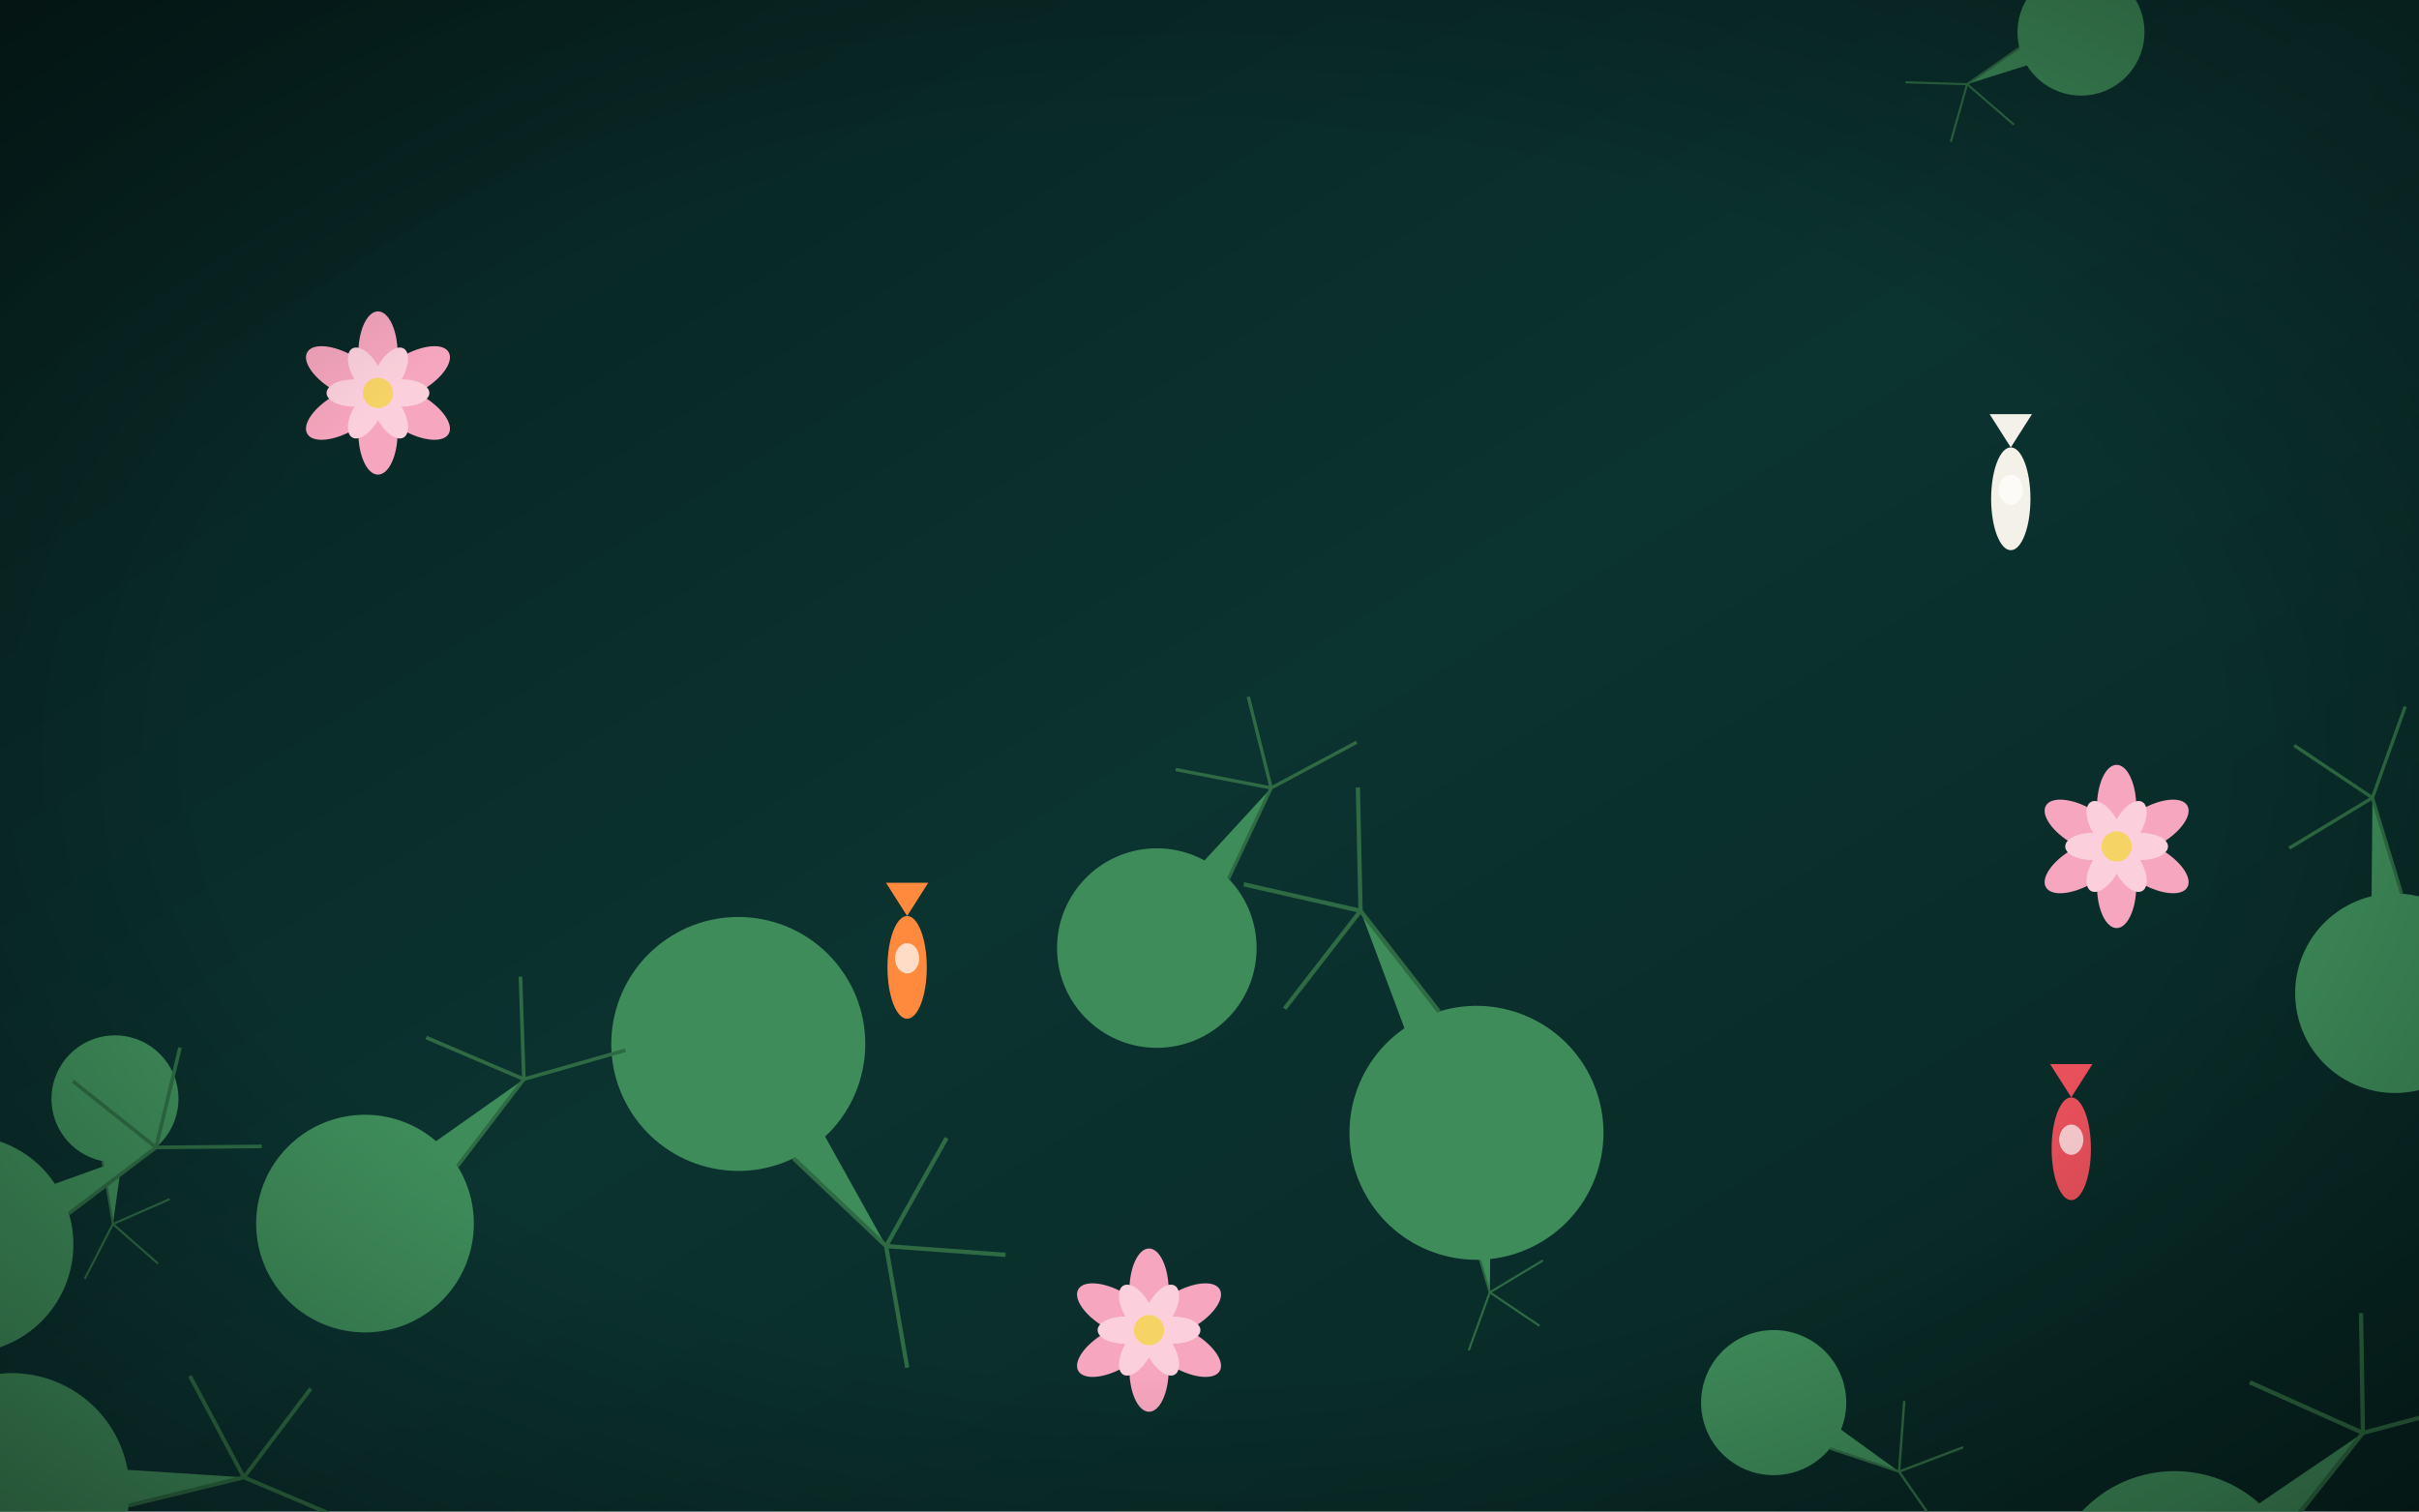
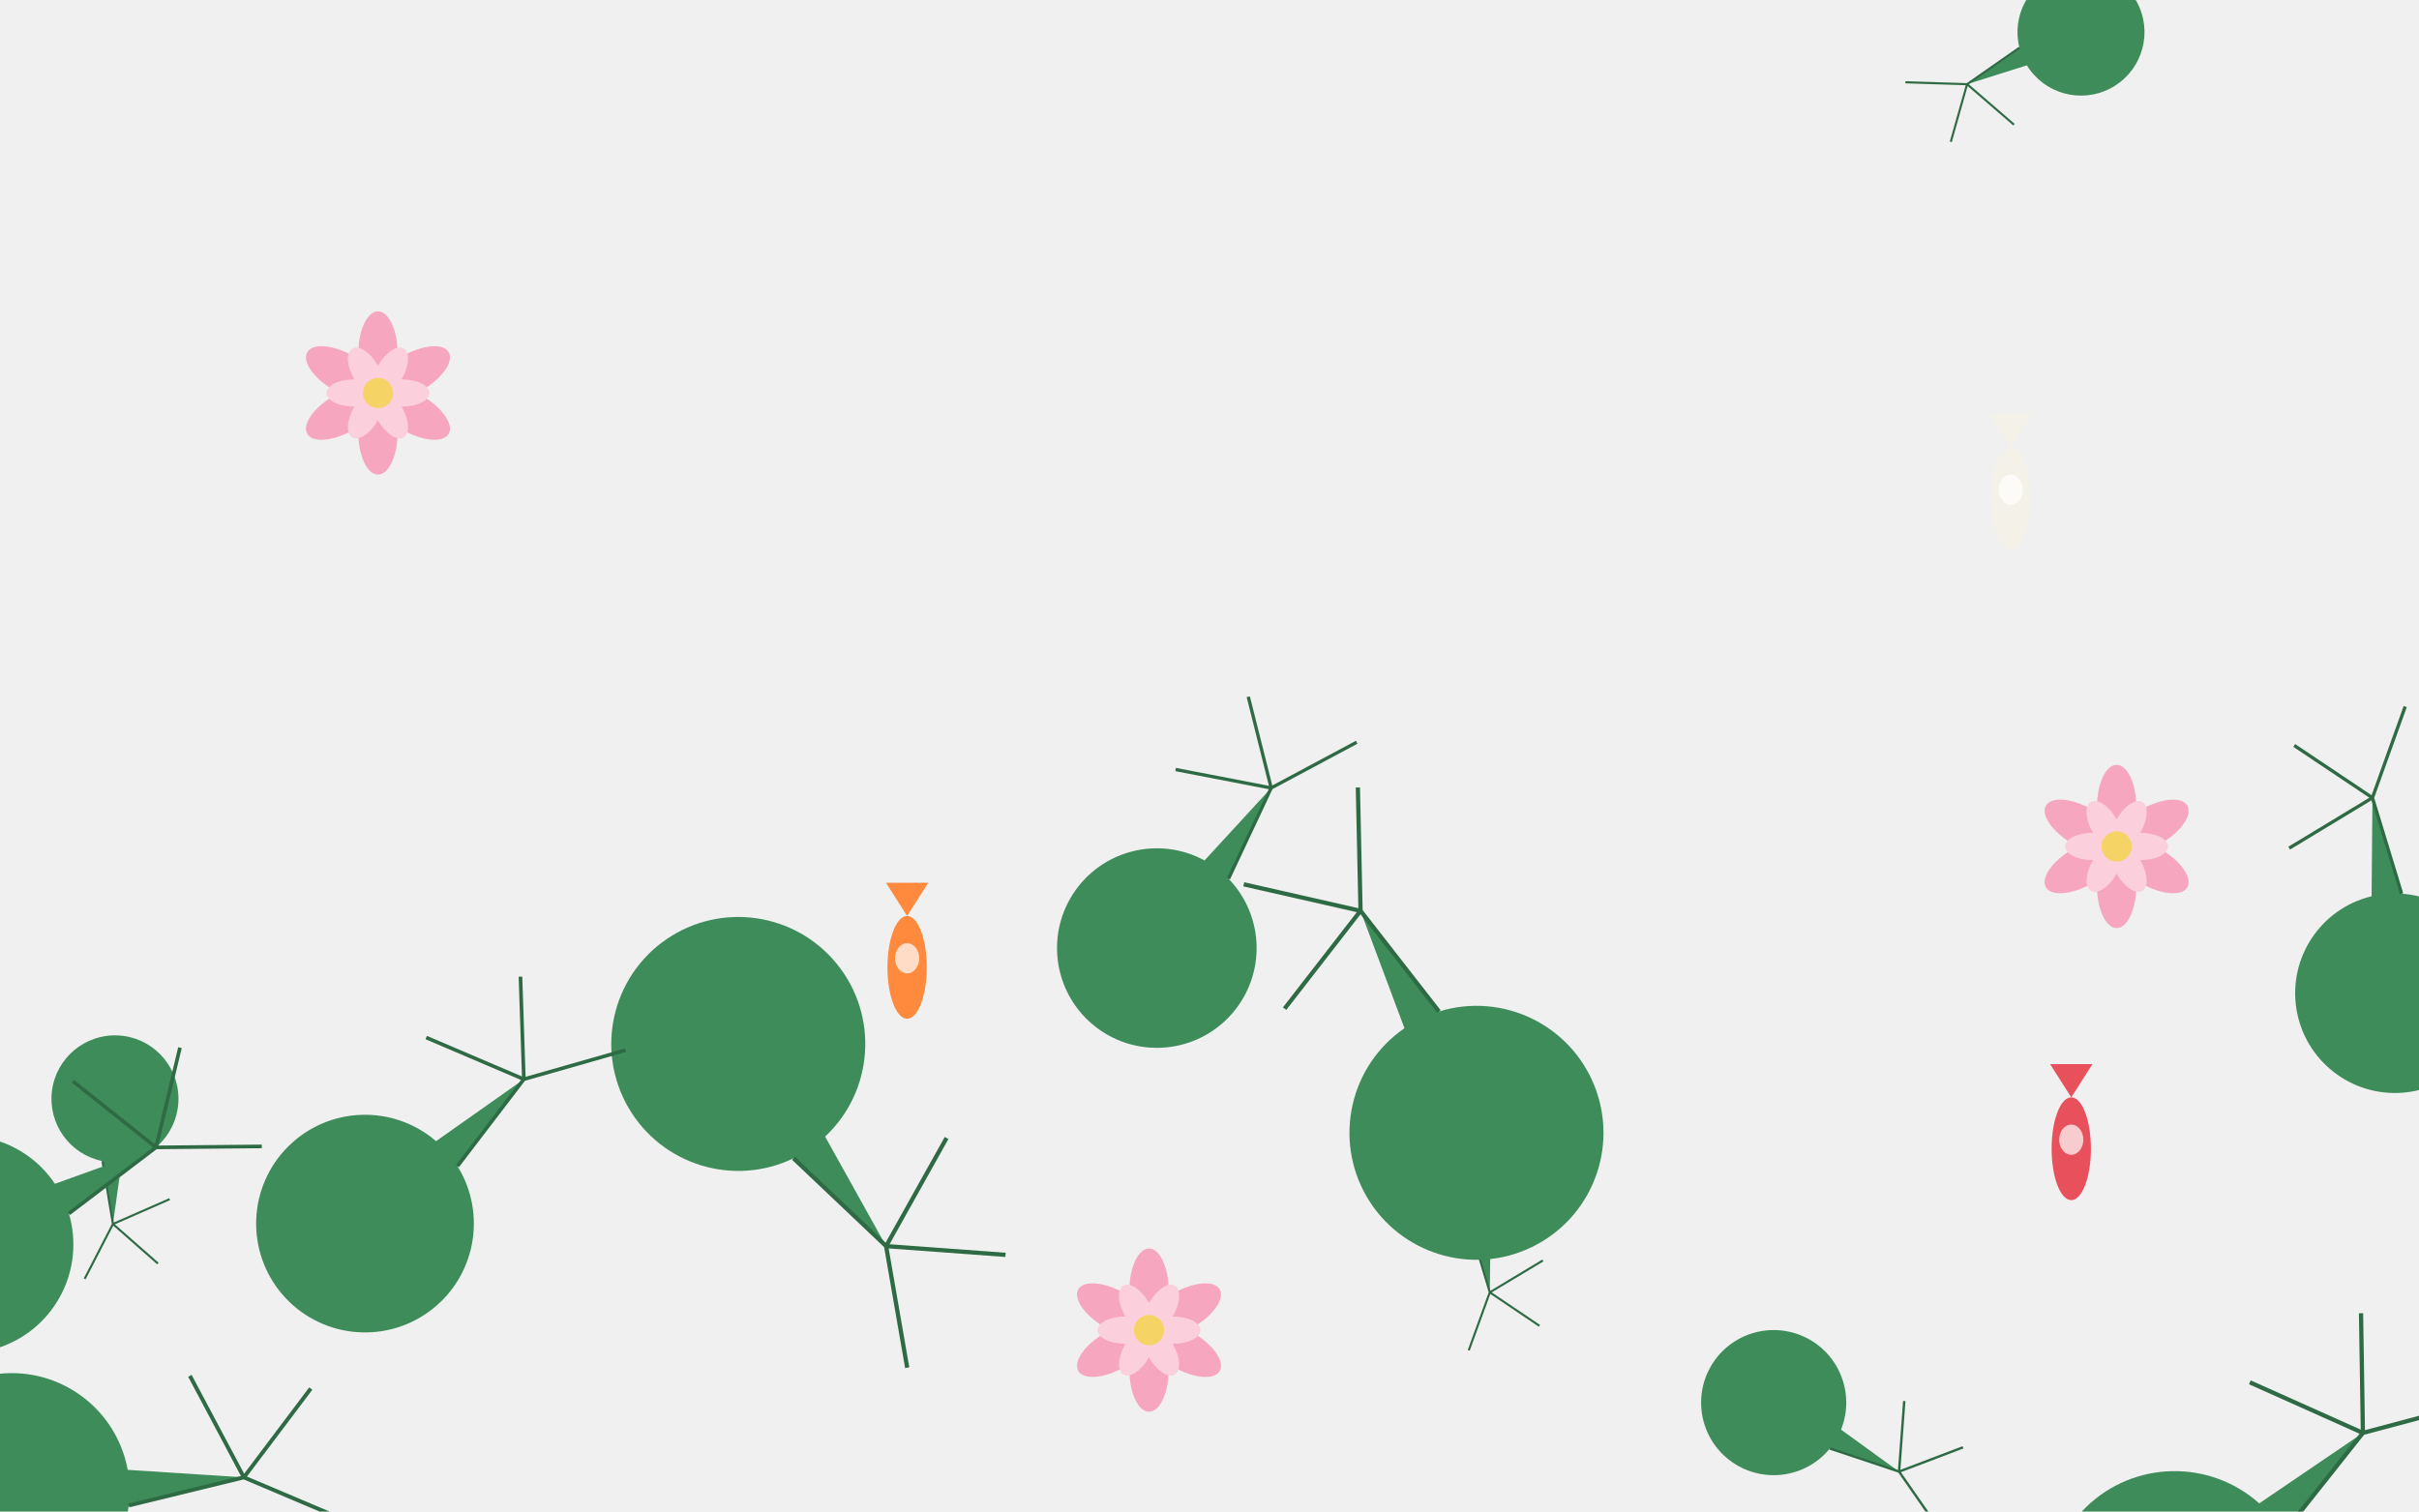
<svg xmlns="http://www.w3.org/2000/svg" viewBox="0 0 1600 1000" preserveAspectRatio="xMidYMid slice">
  <defs>
    <linearGradient id="bg" x1="0" y1="0" x2="1" y2="1">
      <stop offset="0" stop-color="#06221F" />
      <stop offset="0.5" stop-color="#0B3330" />
      <stop offset="1" stop-color="#072622" />
    </linearGradient>
    <linearGradient id="g1" x1="0" y1="0" x2="1" y2="1">
      <stop offset="0" stop-color="#F6A6BE" />
      <stop offset=".5" stop-color="#FBD0DC" />
      <stop offset="1" stop-color="#F28FAE" />
    </linearGradient>
    <radialGradient id="glow">
      <stop offset="0" stop-color="#2FA08C" stop-opacity=".55" />
      <stop offset="1" stop-color="#2FA08C" stop-opacity="0" />
    </radialGradient>
    <radialGradient id="glow2">
      <stop offset="0" stop-color="#F6A6BE" stop-opacity=".45" />
      <stop offset="1" stop-color="#F6A6BE" stop-opacity="0" />
    </radialGradient>
    <radialGradient id="spark">
      <stop offset="0" stop-color="#FFFFFF" stop-opacity=".95" />
      <stop offset=".35" stop-color="#FBD0DC" stop-opacity=".6" />
      <stop offset="1" stop-color="#FBD0DC" stop-opacity="0" />
    </radialGradient>
    <radialGradient id="vig" cx=".5" cy=".5" r=".75">
      <stop offset=".55" stop-color="#000" stop-opacity="0" />
      <stop offset="1" stop-color="#000" stop-opacity="0.45" />
    </radialGradient>
    <linearGradient id="sheen" x1="0" y1="0" x2="1" y2="0">
      <stop offset="0" stop-color="#FFFFFF" stop-opacity="0" />
      <stop offset=".5" stop-color="#FFFFFF" stop-opacity=".9" />
      <stop offset="1" stop-color="#FFFFFF" stop-opacity="0" />
    </linearGradient>
  </defs>
  <style>.fb{transform-box:fill-box;transform-origin:center}
.ob{transform-box:fill-box;transform-origin:center bottom}
.ot{transform-box:fill-box;transform-origin:center top}
.spin{animation:spin 300s linear infinite}
.spinr{animation:spinr 300s linear infinite}
.glint{animation:glint 12s ease-in-out infinite}
.pulse{animation:pulse 6s ease-in-out infinite}
.tw{opacity:0;animation:tw 5s ease-in-out infinite}
.rise{opacity:0;animation:rise 20s linear infinite}
.riseFar{opacity:0;animation:riseFar 24s linear infinite}
.balloon{animation:balloon 26s linear infinite}
.fall{animation:fall 18s linear infinite}
.spinp{animation:spin 6s linear infinite}
.sway{animation:sway 7s ease-in-out infinite}
.bob{animation:bob 4s ease-in-out infinite}
.floatA{animation:floatA 28s ease-in-out infinite}
.floatB{animation:floatB 34s ease-in-out infinite}
.drift{animation:drift 90s linear infinite}
.sand{opacity:0;animation:sand 14s linear infinite}
.wave{animation:wave 14s linear infinite}
.grow{animation:grow 5s ease-in-out infinite}
.flick{animation:flick 7s steps(1) infinite}
.ripple{opacity:0;animation:ripple 4s ease-out infinite}
.comet{fill:none;stroke-linecap:round;stroke-dasharray:24 1976;animation:comet 6s linear infinite}
.shoot{fill:none;stroke-linecap:round;stroke-dasharray:90 3000;animation:shoot 9s ease-in infinite}
.aurA{animation:aurA 16s ease-in-out infinite}
.aurB{animation:aurB 21s ease-in-out infinite}
.sweep{animation:sweep 22s ease-in-out infinite}
.firefly{opacity:0;animation:firefly 9s ease-in-out infinite}
@keyframes spin{to{transform:rotate(360deg)}}
@keyframes spinr{to{transform:rotate(-360deg)}}
@keyframes glint{0%,100%{opacity:.7}50%{opacity:1}}
@keyframes pulse{0%,100%{opacity:.55}50%{opacity:1}}
@keyframes tw{0%,100%{opacity:0;transform:scale(.6)}50%{opacity:1;transform:scale(1)}}
@keyframes rise{0%{transform:translateY(0);opacity:0}15%{opacity:.85}85%{opacity:.5}100%{transform:translateY(-620px);opacity:0}}
@keyframes riseFar{0%{transform:translateY(0);opacity:0}10%{opacity:.8}90%{opacity:.6}100%{transform:translateY(-1150px);opacity:0}}
@keyframes balloon{0%{transform:translate(0,0)}25%{transform:translate(18px,-300px)}50%{transform:translate(-12px,-600px)}75%{transform:translate(14px,-900px)}100%{transform:translate(0,-1250px)}}
@keyframes fall{0%{transform:translate(0,0)}25%{transform:translate(45px,280px)}50%{transform:translate(-25px,560px)}75%{transform:translate(40px,840px)}100%{transform:translate(10px,1120px)}}
@keyframes sway{0%,100%{transform:rotate(-2.5deg)}50%{transform:rotate(2.5deg)}}
@keyframes bob{0%,100%{transform:translateY(0)}50%{transform:translateY(-10px)}}
@keyframes floatA{0%,100%{transform:translate(0,0)}50%{transform:translate(220px,120px)}}
@keyframes floatB{0%,100%{transform:translate(0,0)}50%{transform:translate(-240px,-110px)}}
@keyframes drift{from{transform:translateX(0)}to{transform:translateX(2300px)}}
@keyframes sand{0%{transform:translate(0,0);opacity:0}15%{opacity:.7}85%{opacity:.4}100%{transform:translate(-420px,-40px);opacity:0}}
@keyframes wave{from{transform:translateX(0)}to{transform:translateX(-800px)}}
@keyframes grow{0%,100%{transform:scaleY(.45)}50%{transform:scaleY(1)}}
@keyframes flick{0%,100%{opacity:.95}40%{opacity:.25}55%{opacity:.95}80%{opacity:.4}}
@keyframes ripple{0%{opacity:.8;transform:scale(.3)}100%{opacity:0;transform:scale(2.4)}}
@keyframes comet{from{stroke-dashoffset:2000}to{stroke-dashoffset:0}}
@keyframes shoot{0%{stroke-dashoffset:90}12%{stroke-dashoffset:-330}100%{stroke-dashoffset:-330}}
@keyframes aurA{0%,100%{transform:translateX(0) scaleY(1);opacity:.7}50%{transform:translateX(120px) scaleY(1.15);opacity:1}}
@keyframes aurB{0%,100%{transform:translateX(0) scaleY(1.1);opacity:.85}50%{transform:translateX(-140px) scaleY(.9);opacity:.55}}
@keyframes sweep{0%{transform:translateX(-1900px)}60%,100%{transform:translateX(1900px)}}
@keyframes firefly{0%,100%{opacity:0;transform:translate(0,0)}30%{opacity:1}50%{opacity:.6;transform:translate(30px,-40px)}70%{opacity:1}}.beam{animation:beam 7s ease-in-out infinite}
.tilt{animation:tilt 9s ease-in-out infinite}
.flash{opacity:0;animation:flash 6s ease-in-out infinite}
.billow{animation:billow 9s ease-in-out infinite}
.draw{fill:none;stroke-dasharray:2000 2000;animation:draw 12s ease-in-out infinite}
.donut{fill:none;stroke-dasharray:999 999;animation:donut 10s ease-in-out infinite}
.meridian{animation:meridian 12s linear infinite}
.rain{animation:rain 9s linear infinite}
.plane{animation:plane 26s linear infinite}
.trail{animation:trail 1.6s linear infinite}
.search{animation:search 10s ease-in-out infinite}
.flap{animation:flap .9s ease-in-out infinite}
.wing{animation:wing .5s ease-in-out infinite}
.fly{animation:fly 30s linear infinite}
.flutter{animation:flutter 24s ease-in-out infinite}
.swim{animation:swim 34s linear infinite}
.tail{animation:tail 1.2s ease-in-out infinite}
.orbit{animation:spin 40s linear infinite}
.swing{animation:swing 5s ease-in-out infinite}
.gust{fill:none;stroke-dasharray:160 1840;animation:gust 7s linear infinite}
.shimmer{opacity:.2;animation:shimmer 3s ease-in-out infinite}
.walk{animation:walk 120s linear infinite}
@keyframes beam{0%,100%{opacity:.25;transform:scaleY(.82)}50%{opacity:.7;transform:scaleY(1)}}
@keyframes tilt{0%,100%{transform:rotate(-6deg) translateY(0)}50%{transform:rotate(6deg) translateY(-14px)}}
@keyframes flash{0%,70%,100%{opacity:0;transform:scale(.4)}80%{opacity:1;transform:scale(1.2)}}
@keyframes billow{0%,100%{transform:skewX(0deg) scaleX(1)}50%{transform:skewX(1.4deg) scaleX(1.03)}}
@keyframes draw{0%{stroke-dashoffset:2000;opacity:1}45%,80%{stroke-dashoffset:0;opacity:1}100%{stroke-dashoffset:0;opacity:0}}
@keyframes donut{0%,100%{stroke-dashoffset:999}50%{stroke-dashoffset:260}}
@keyframes meridian{0%{transform:scaleX(1)}25%{transform:scaleX(0)}50%{transform:scaleX(-1)}75%{transform:scaleX(0)}100%{transform:scaleX(1)}}
@keyframes rain{from{transform:translateY(0)}to{transform:translateY(1300px)}}
@keyframes plane{0%{transform:translate(0,0)}100%{transform:translate(2300px,-620px)}}
@keyframes trail{to{stroke-dashoffset:-28}}
@keyframes search{0%,100%{transform:rotate(-24deg)}50%{transform:rotate(24deg)}}
@keyframes flap{0%,100%{transform:scaleY(1)}50%{transform:scaleY(-.6)}}
@keyframes wing{0%,100%{transform:scaleX(1)}50%{transform:scaleX(.25)}}
@keyframes fly{0%{transform:translate(0,0)}100%{transform:translate(2200px,-160px)}}
@keyframes flutter{0%{transform:translate(0,0)}25%{transform:translate(380px,-120px)}50%{transform:translate(760px,40px)}75%{transform:translate(1140px,-90px)}100%{transform:translate(1900px,10px)}}
@keyframes swim{0%{transform:translate(0,0)}50%{transform:translate(1100px,-40px)}100%{transform:translate(2200px,0)}}
@keyframes tail{0%,100%{transform:rotate(-14deg)}50%{transform:rotate(14deg)}}
@keyframes swing{0%,100%{transform:rotate(-7deg)}50%{transform:rotate(7deg)}}
@keyframes gust{from{stroke-dashoffset:2000}to{stroke-dashoffset:0}}
@keyframes shimmer{0%,100%{opacity:.15}50%{opacity:.85}}
@keyframes walk{from{transform:translateX(0)}to{transform:translateX(-2100px)}}</style>
-   <rect width="1600" height="1000" fill="url(#bg)" />
  <g transform="translate(74.7 809.8) scale(0.7) rotate(266.3)">
    <path d="M0 0L60-6A60 60 0 1 1 58 12Z" fill="#3E8C5A" />
    <path d="M0 0L60-6M0 0L-40 40M0 0L-50-30M0 0L20 55" stroke="#2E6B44" stroke-width="2" />
  </g>
  <g transform="translate(1256.1 973.6) scale(0.8) rotate(204.2)">
    <path d="M0 0L60-6A60 60 0 1 1 58 12Z" fill="#3E8C5A" />
    <path d="M0 0L60-6M0 0L-40 40M0 0L-50-30M0 0L20 55" stroke="#2E6B44" stroke-width="2" />
  </g>
  <g transform="translate(586.1 824.4) scale(1.4) rotate(229.2)">
    <path d="M0 0L60-6A60 60 0 1 1 58 12Z" fill="#3E8C5A" />
    <path d="M0 0L60-6M0 0L-40 40M0 0L-50-30M0 0L20 55" stroke="#2E6B44" stroke-width="2" />
  </g>
  <g transform="translate(161.3 977.4) scale(1.3) rotate(172)">
    <path d="M0 0L60-6A60 60 0 1 1 58 12Z" fill="#3E8C5A" />
    <path d="M0 0L60-6M0 0L-40 40M0 0L-50-30M0 0L20 55" stroke="#2E6B44" stroke-width="2" />
  </g>
  <g transform="translate(985.4 855) scale(0.7) rotate(259)">
    <path d="M0 0L60-6A60 60 0 1 1 58 12Z" fill="#3E8C5A" />
    <path d="M0 0L60-6M0 0L-40 40M0 0L-50-30M0 0L20 55" stroke="#2E6B44" stroke-width="2" />
  </g>
  <g transform="translate(1569.2 527.8) scale(1.1) rotate(78.8)">
    <path d="M0 0L60-6A60 60 0 1 1 58 12Z" fill="#3E8C5A" />
    <path d="M0 0L60-6M0 0L-40 40M0 0L-50-30M0 0L20 55" stroke="#2E6B44" stroke-width="2" />
  </g>
  <g transform="translate(1562.9 948) scale(1.4) rotate(134.1)">
    <path d="M0 0L60-6A60 60 0 1 1 58 12Z" fill="#3E8C5A" />
    <path d="M0 0L60-6M0 0L-40 40M0 0L-50-30M0 0L20 55" stroke="#2E6B44" stroke-width="2" />
  </g>
  <g transform="translate(346.5 714) scale(1.2) rotate(133.1)">
    <path d="M0 0L60-6A60 60 0 1 1 58 12Z" fill="#3E8C5A" />
    <path d="M0 0L60-6M0 0L-40 40M0 0L-50-30M0 0L20 55" stroke="#2E6B44" stroke-width="2" />
  </g>
  <g transform="translate(103.2 759.1) scale(1.2) rotate(148.5)">
    <path d="M0 0L60-6A60 60 0 1 1 58 12Z" fill="#3E8C5A" />
    <path d="M0 0L60-6M0 0L-40 40M0 0L-50-30M0 0L20 55" stroke="#2E6B44" stroke-width="2" />
  </g>
  <g transform="translate(899.9 602.6) scale(1.4) rotate(57.8)">
    <path d="M0 0L60-6A60 60 0 1 1 58 12Z" fill="#3E8C5A" />
    <path d="M0 0L60-6M0 0L-40 40M0 0L-50-30M0 0L20 55" stroke="#2E6B44" stroke-width="2" />
  </g>
  <g transform="translate(1301.1 55.7) scale(0.7) rotate(330.8)">
    <path d="M0 0L60-6A60 60 0 1 1 58 12Z" fill="#3E8C5A" />
    <path d="M0 0L60-6M0 0L-40 40M0 0L-50-30M0 0L20 55" stroke="#2E6B44" stroke-width="2" />
  </g>
  <g transform="translate(840.8 521.3) scale(1.1) rotate(120.9)">
    <path d="M0 0L60-6A60 60 0 1 1 58 12Z" fill="#3E8C5A" />
    <path d="M0 0L60-6M0 0L-40 40M0 0L-50-30M0 0L20 55" stroke="#2E6B44" stroke-width="2" />
  </g>
  <g transform="translate(1076.4 280.7)">
    <g class="ripple fb" style="animation-duration:5s;animation-delay:-1s">
      <circle r="40" fill="none" stroke="#BFF0E6" stroke-width="1.6" />
    </g>
  </g>
  <g transform="translate(1000.4 469.7)">
    <g class="ripple fb" style="animation-duration:5s;animation-delay:-2s">
      <circle r="40" fill="none" stroke="#BFF0E6" stroke-width="1.6" />
    </g>
  </g>
  <g transform="translate(1501.7 577)">
    <g class="ripple fb" style="animation-duration:5s;animation-delay:-0.6s">
      <circle r="40" fill="none" stroke="#BFF0E6" stroke-width="1.6" />
    </g>
  </g>
  <g transform="translate(288 330.4)">
    <g class="ripple fb" style="animation-duration:5s;animation-delay:-4.4s">
      <circle r="40" fill="none" stroke="#BFF0E6" stroke-width="1.6" />
    </g>
  </g>
  <g transform="translate(51.1 199.8)">
    <g class="ripple fb" style="animation-duration:5s;animation-delay:-2.8s">
      <circle r="40" fill="none" stroke="#BFF0E6" stroke-width="1.6" />
    </g>
  </g>
  <g transform="translate(781.2 475.6)">
    <g class="ripple fb" style="animation-duration:5s;animation-delay:-2.5s">
      <circle r="40" fill="none" stroke="#BFF0E6" stroke-width="1.6" />
    </g>
  </g>
  <g transform="translate(420 640)">
    <g class="orbit fb" style="animation-duration:30s;animation-delay:0s">
      <circle r="180" fill="none" stroke="none" />
      <g transform="translate(180 0) rotate(90)">
        <ellipse rx="34" ry="13" fill="#FF8A3D" />
        <ellipse cx="-6" rx="10" ry="8" fill="#FFFFFF" opacity=".7" />
        <g transform="translate(-34 0)">
          <g class="tail fb" style="animation-duration:1.1s;animation-delay:0s">
            <path d="M0 0L-22-14L-22 14Z" fill="#FF8A3D" />
          </g>
        </g>
      </g>
    </g>
  </g>
  <g transform="translate(1180 330)">
    <g class="orbit fb" style="animation-duration:26s;animation-delay:-9s">
      <circle r="150" fill="none" stroke="none" />
      <g transform="translate(150 0) rotate(90)">
        <ellipse rx="34" ry="13" fill="#F4F1E8" />
        <ellipse cx="-6" rx="10" ry="8" fill="#FFFFFF" opacity=".7" />
        <g transform="translate(-34 0)">
          <g class="tail fb" style="animation-duration:1.1s;animation-delay:0s">
            <path d="M0 0L-22-14L-22 14Z" fill="#F4F1E8" />
          </g>
        </g>
      </g>
    </g>
  </g>
  <g transform="translate(1250 760)">
    <g class="orbit fb" style="animation-duration:22s;animation-delay:-4s">
      <circle r="120" fill="none" stroke="none" />
      <g transform="translate(120 0) rotate(90)">
        <ellipse rx="34" ry="13" fill="#E8505B" />
        <ellipse cx="-6" rx="10" ry="8" fill="#FFFFFF" opacity=".7" />
        <g transform="translate(-34 0)">
          <g class="tail fb" style="animation-duration:1.1s;animation-delay:0s">
            <path d="M0 0L-22-14L-22 14Z" fill="#E8505B" />
          </g>
        </g>
      </g>
    </g>
  </g>
  <g transform="translate(250 260)">
    <g class="bob" style="animation-duration:5s;animation-delay:0s">
      <ellipse cy="-26" rx="13" ry="28" fill="#F6A6BE" transform="rotate(0)" />
      <ellipse cy="-26" rx="13" ry="28" fill="#F6A6BE" transform="rotate(60)" />
      <ellipse cy="-26" rx="13" ry="28" fill="#F6A6BE" transform="rotate(120)" />
      <ellipse cy="-26" rx="13" ry="28" fill="#F6A6BE" transform="rotate(180)" />
      <ellipse cy="-26" rx="13" ry="28" fill="#F6A6BE" transform="rotate(240)" />
      <ellipse cy="-26" rx="13" ry="28" fill="#F6A6BE" transform="rotate(300)" />
      <ellipse cy="-16" rx="9" ry="18" fill="#FBD0DC" transform="rotate(30)" />
      <ellipse cy="-16" rx="9" ry="18" fill="#FBD0DC" transform="rotate(90)" />
      <ellipse cy="-16" rx="9" ry="18" fill="#FBD0DC" transform="rotate(150)" />
      <ellipse cy="-16" rx="9" ry="18" fill="#FBD0DC" transform="rotate(210)" />
      <ellipse cy="-16" rx="9" ry="18" fill="#FBD0DC" transform="rotate(270)" />
      <ellipse cy="-16" rx="9" ry="18" fill="#FBD0DC" transform="rotate(330)" />
      <circle r="10" fill="#F6D365" />
    </g>
  </g>
  <g transform="translate(1400 560)">
    <g class="bob" style="animation-duration:5s;animation-delay:0s">
      <ellipse cy="-26" rx="13" ry="28" fill="#F6A6BE" transform="rotate(0)" />
      <ellipse cy="-26" rx="13" ry="28" fill="#F6A6BE" transform="rotate(60)" />
      <ellipse cy="-26" rx="13" ry="28" fill="#F6A6BE" transform="rotate(120)" />
      <ellipse cy="-26" rx="13" ry="28" fill="#F6A6BE" transform="rotate(180)" />
      <ellipse cy="-26" rx="13" ry="28" fill="#F6A6BE" transform="rotate(240)" />
      <ellipse cy="-26" rx="13" ry="28" fill="#F6A6BE" transform="rotate(300)" />
      <ellipse cy="-16" rx="9" ry="18" fill="#FBD0DC" transform="rotate(30)" />
      <ellipse cy="-16" rx="9" ry="18" fill="#FBD0DC" transform="rotate(90)" />
      <ellipse cy="-16" rx="9" ry="18" fill="#FBD0DC" transform="rotate(150)" />
      <ellipse cy="-16" rx="9" ry="18" fill="#FBD0DC" transform="rotate(210)" />
      <ellipse cy="-16" rx="9" ry="18" fill="#FBD0DC" transform="rotate(270)" />
      <ellipse cy="-16" rx="9" ry="18" fill="#FBD0DC" transform="rotate(330)" />
      <circle r="10" fill="#F6D365" />
    </g>
  </g>
  <g transform="translate(760 880)">
    <g class="bob" style="animation-duration:5s;animation-delay:0s">
      <ellipse cy="-26" rx="13" ry="28" fill="#F6A6BE" transform="rotate(0)" />
      <ellipse cy="-26" rx="13" ry="28" fill="#F6A6BE" transform="rotate(60)" />
      <ellipse cy="-26" rx="13" ry="28" fill="#F6A6BE" transform="rotate(120)" />
      <ellipse cy="-26" rx="13" ry="28" fill="#F6A6BE" transform="rotate(180)" />
      <ellipse cy="-26" rx="13" ry="28" fill="#F6A6BE" transform="rotate(240)" />
      <ellipse cy="-26" rx="13" ry="28" fill="#F6A6BE" transform="rotate(300)" />
      <ellipse cy="-16" rx="9" ry="18" fill="#FBD0DC" transform="rotate(30)" />
      <ellipse cy="-16" rx="9" ry="18" fill="#FBD0DC" transform="rotate(90)" />
      <ellipse cy="-16" rx="9" ry="18" fill="#FBD0DC" transform="rotate(150)" />
      <ellipse cy="-16" rx="9" ry="18" fill="#FBD0DC" transform="rotate(210)" />
      <ellipse cy="-16" rx="9" ry="18" fill="#FBD0DC" transform="rotate(270)" />
      <ellipse cy="-16" rx="9" ry="18" fill="#FBD0DC" transform="rotate(330)" />
      <circle r="10" fill="#F6D365" />
    </g>
  </g>
-   <rect width="1600" height="1000" fill="url(#vig)" />
</svg>
